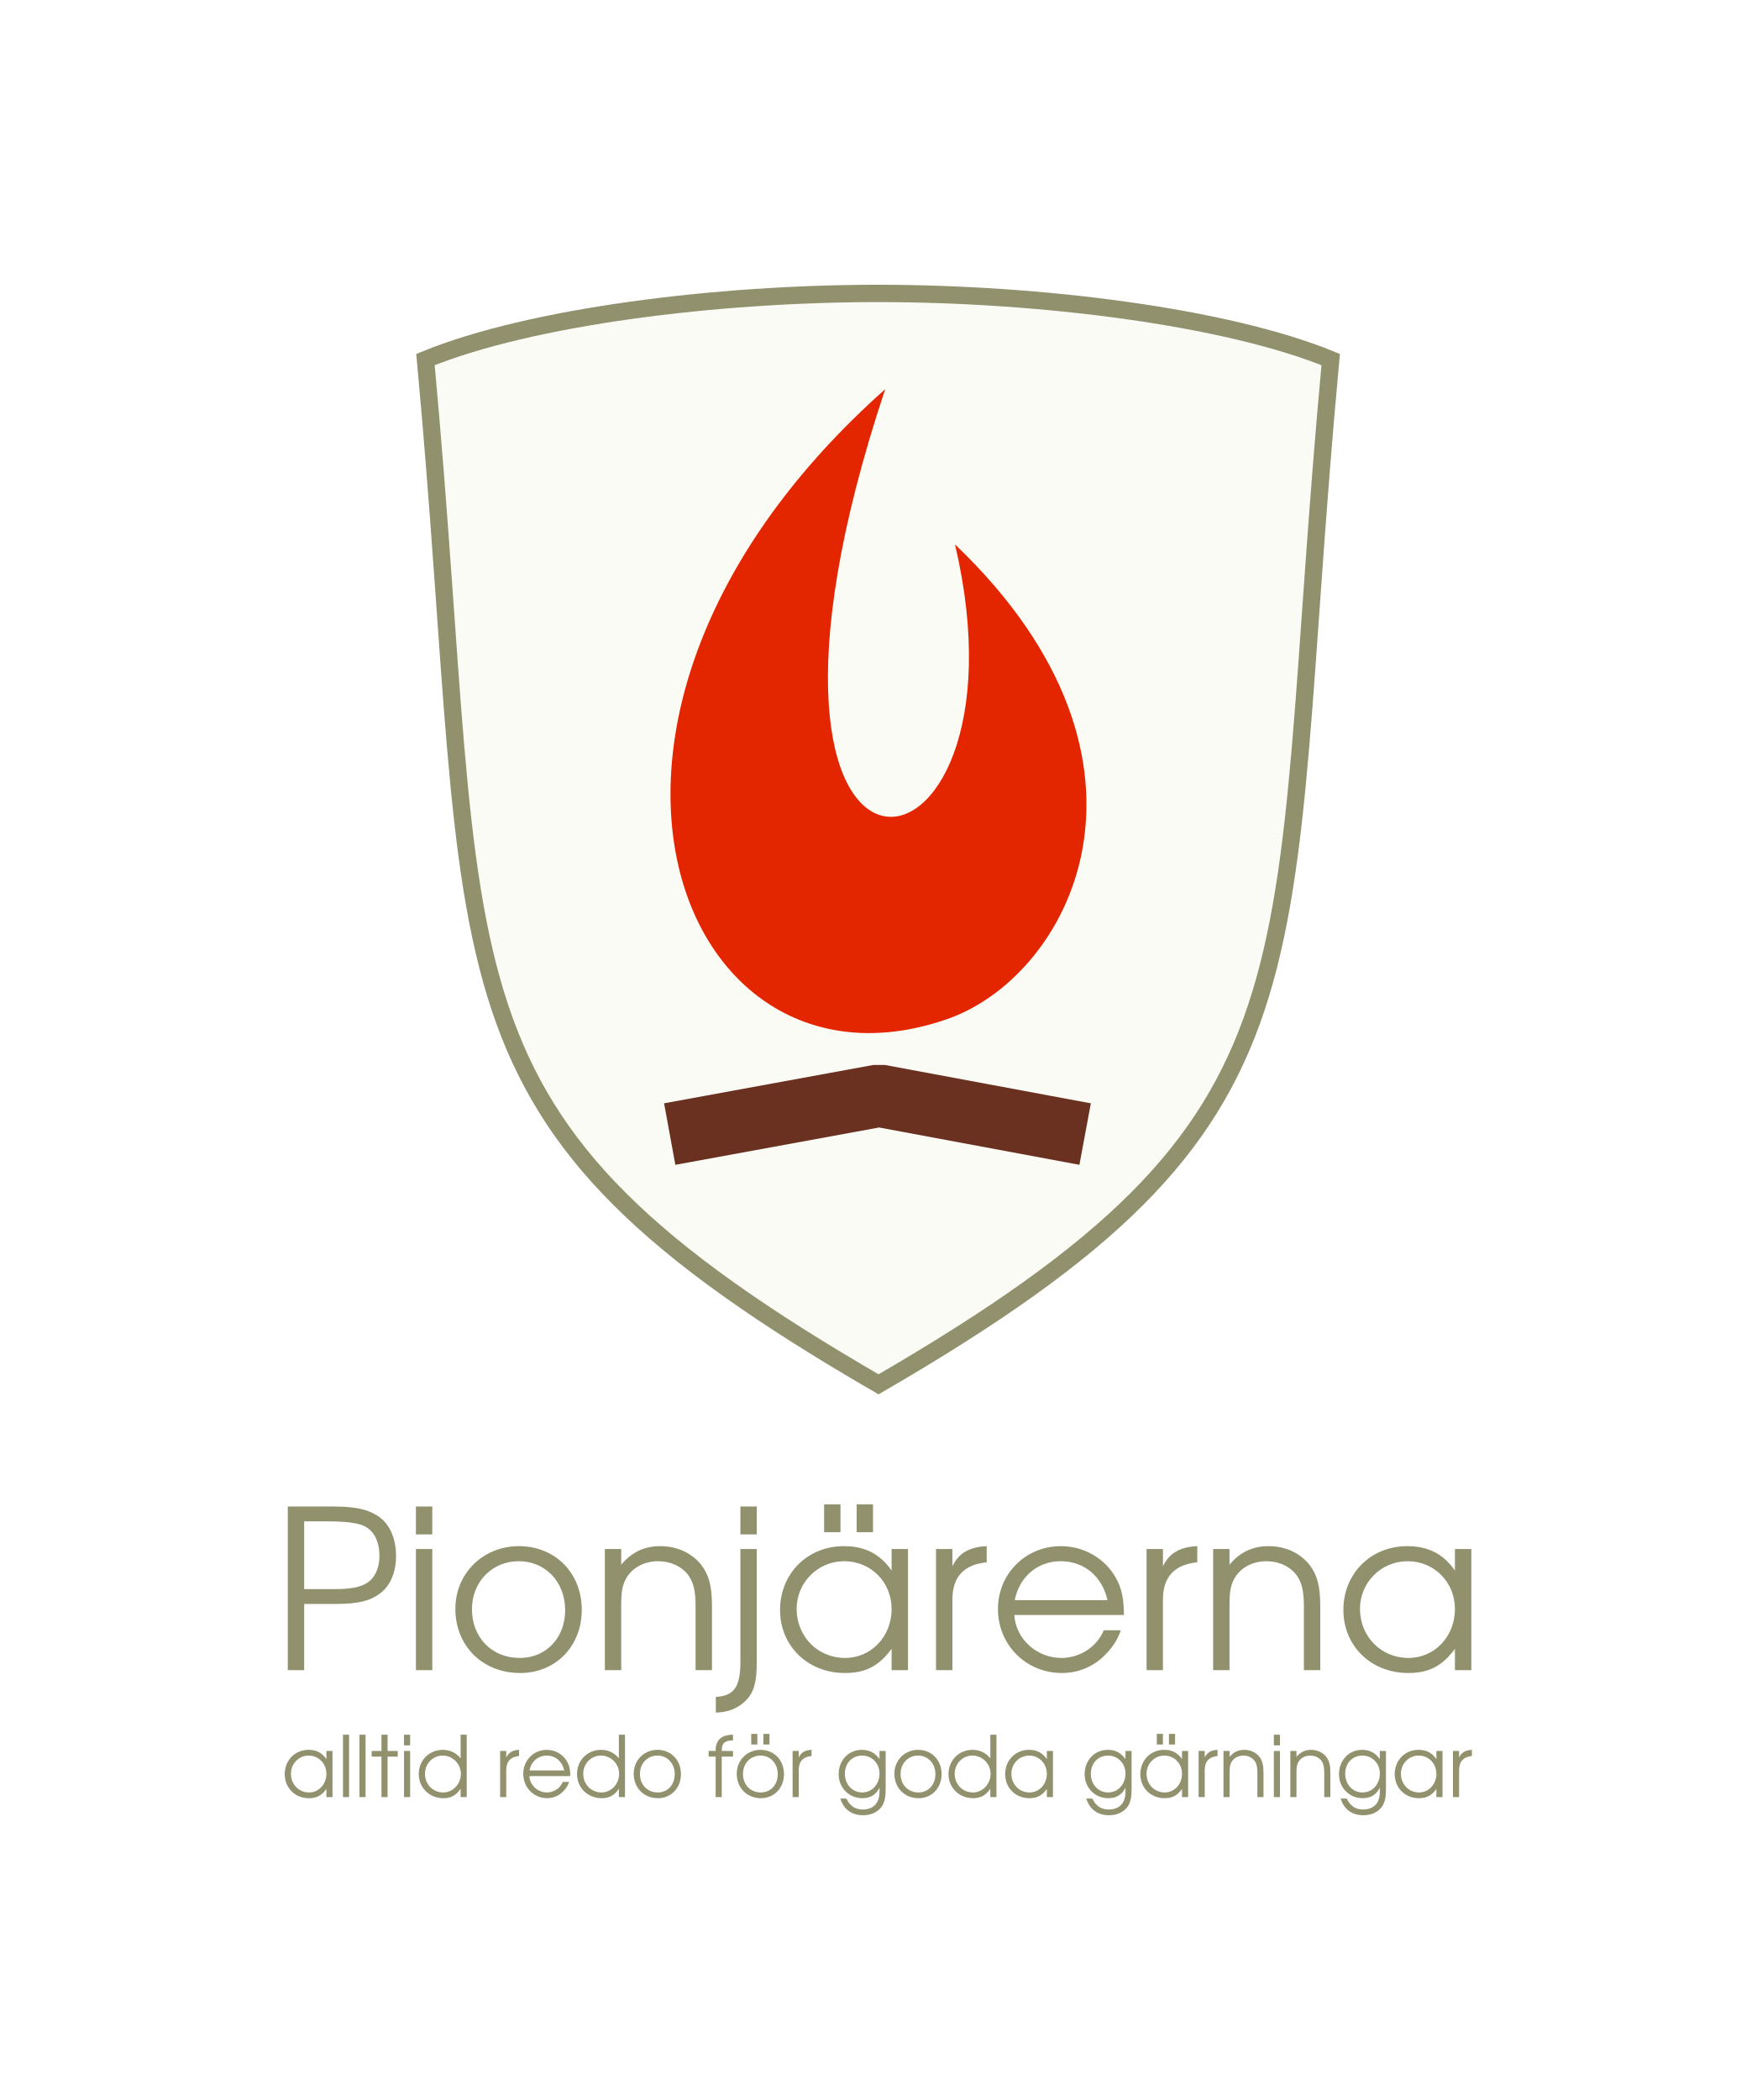
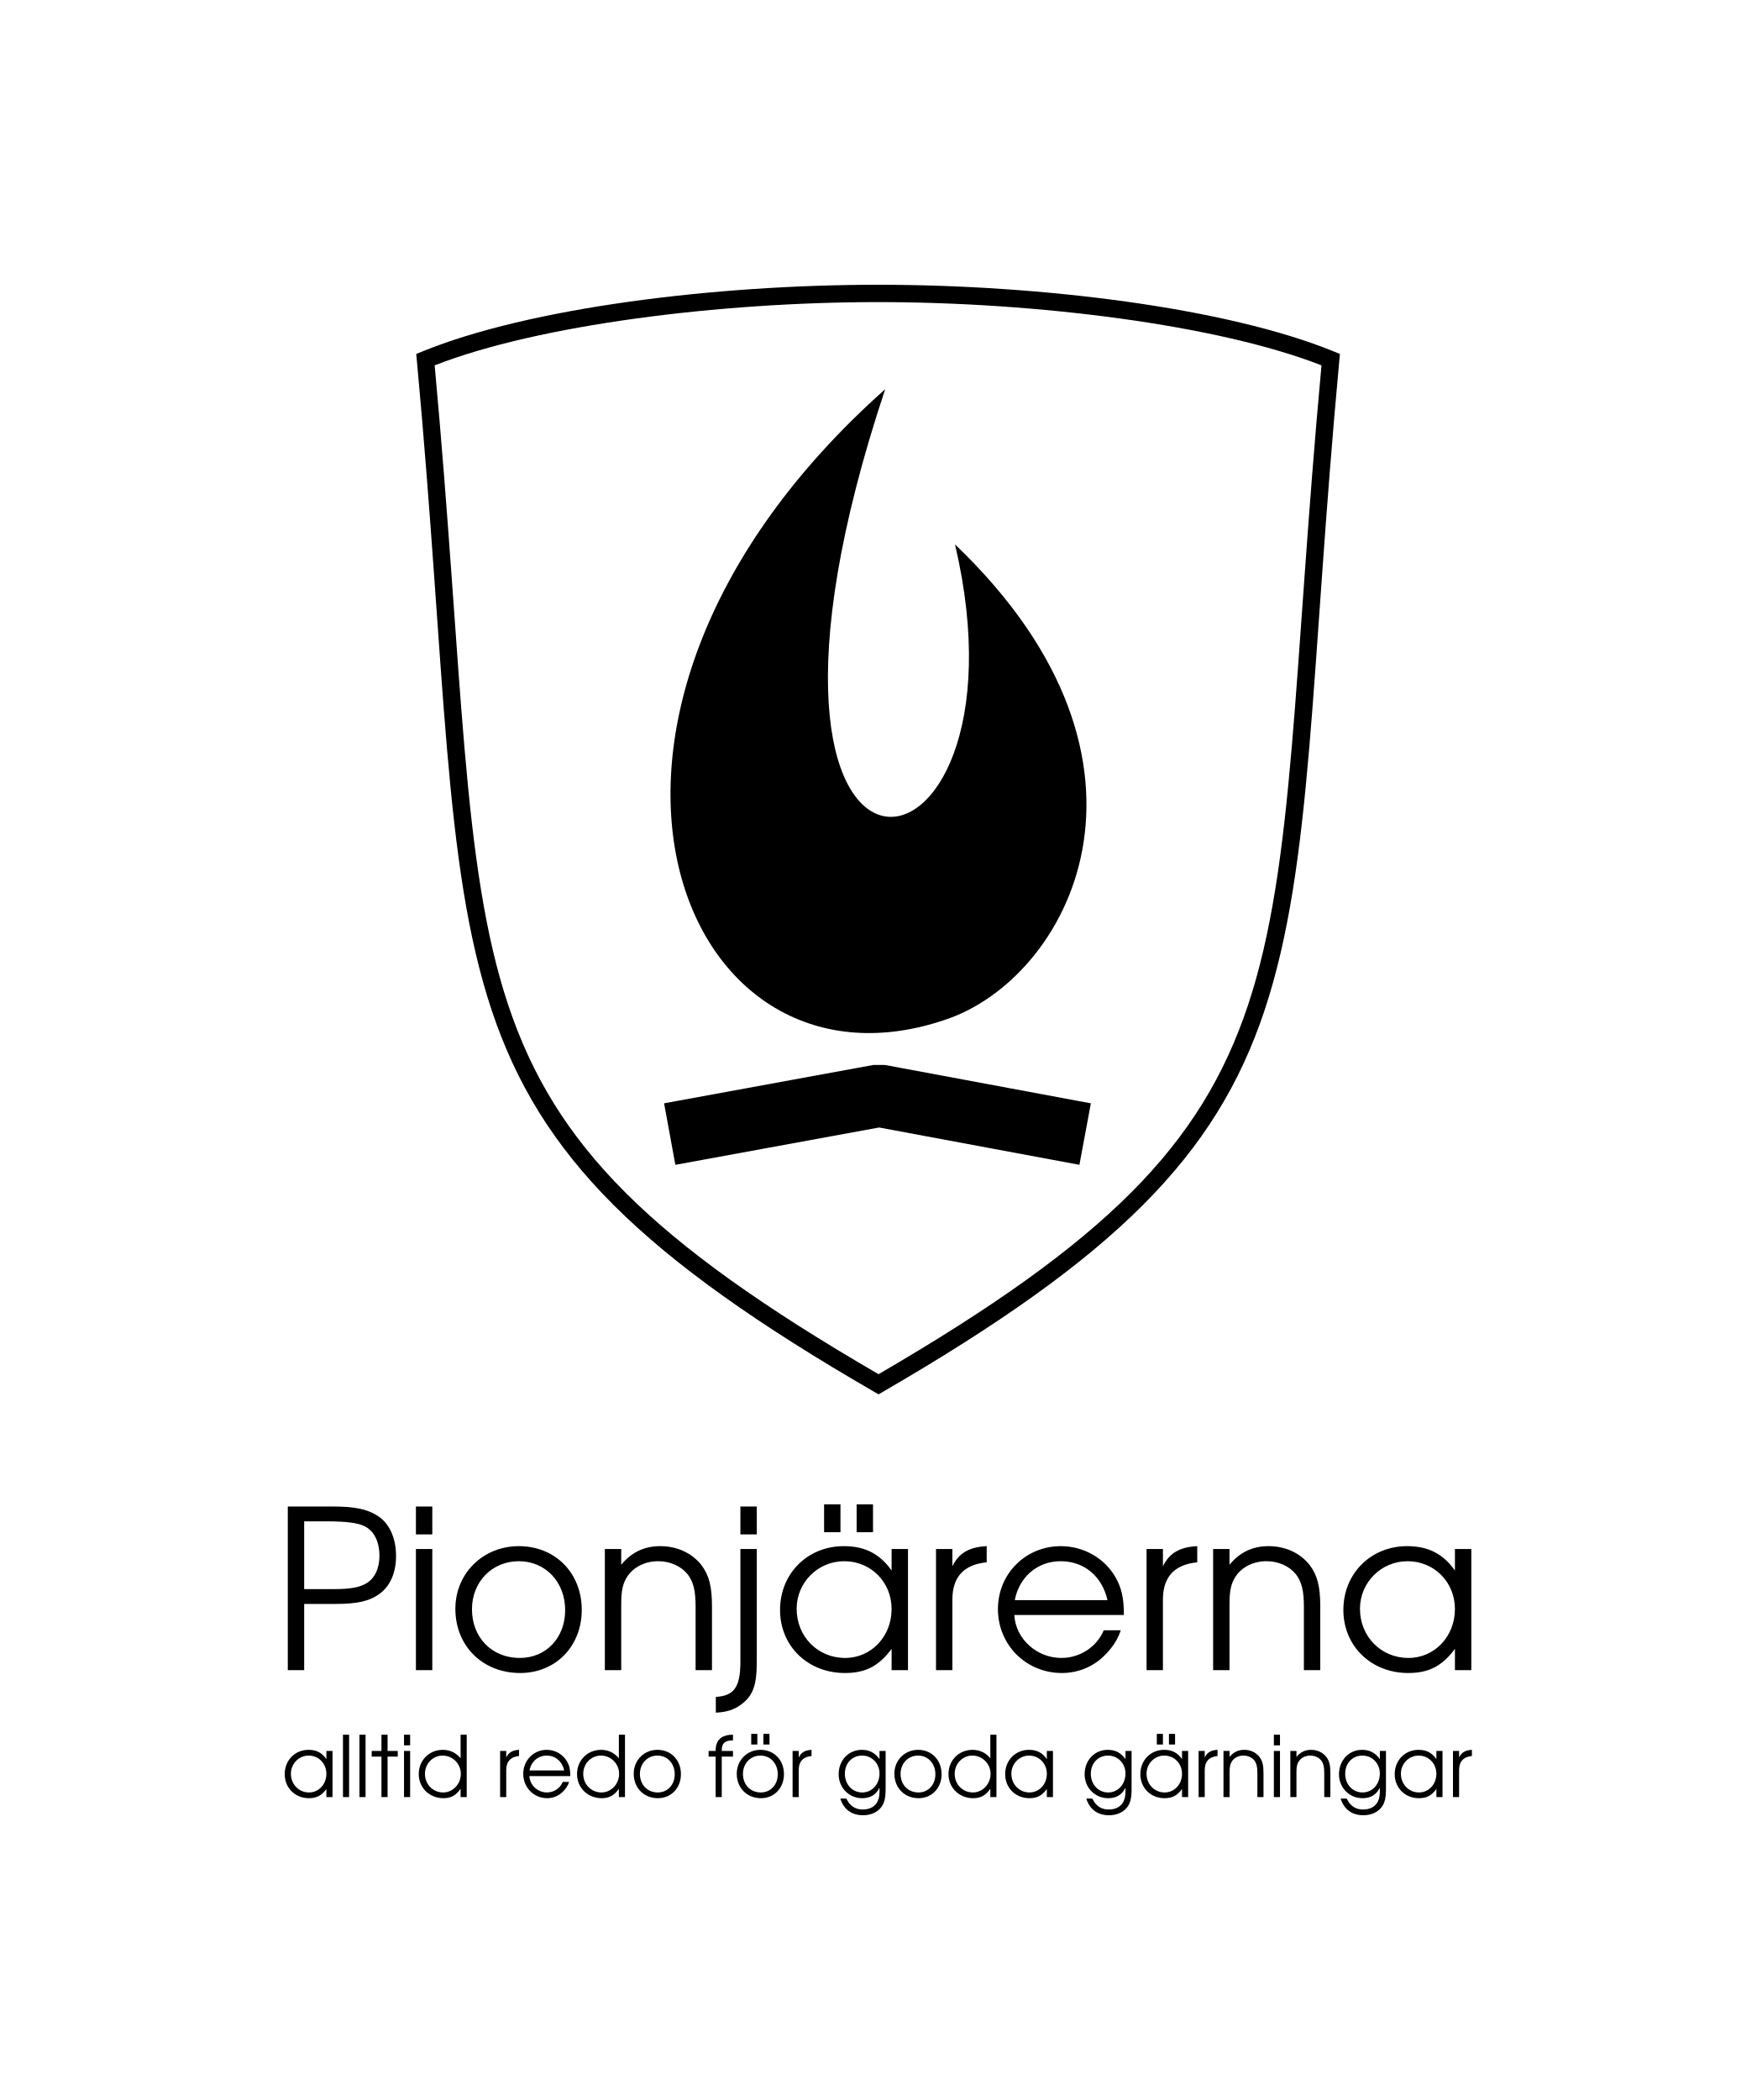
<svg xmlns="http://www.w3.org/2000/svg" xmlns:xlink="http://www.w3.org/1999/xlink" width="874.468" height="1045.242" id="svg2" version="1.0">
  <defs id="defs4">
    <defs id="defs552">
      <linearGradient id="linearGradient585">
        <stop offset="0" style="stop-color:#000;stop-opacity:1;" id="stop586" />
        <stop offset="1" style="stop-color:#fff;stop-opacity:1;" id="stop587" />
      </linearGradient>
      <radialGradient id="radialGradient588" xlink:href="#linearGradient585" />
      <linearGradient id="linearGradient636" xlink:href="#linearGradient585" />
      <linearGradient id="linearGradient637" xlink:href="#linearGradient585" />
      <defs id="defs683" />
    </defs>
  </defs>
  <g style="display:inline" id="layer1" transform="translate(64.57969,-0.7277006)">
-     <g id="g2995" transform="matrix(2.963824,0,0,2.963824,792.8468,-28.15349)">
-       <g transform="matrix(2.240357,0,0,2.240357,71.47902,-83.8194)" id="g5777" style="display:inline">
-         <path id="path869" d="m -95.169,145.531 c -34.795,-20.13 -29.577,-29.578 -33.968,-76.816 7.87,-3.217 21.789,-4.957 33.934,-4.957 12.143,0 26.062,1.74 33.932,4.957 -4.391,47.238 0.826,56.686 -33.898,76.816 z" style="font-size:12px;fill:#f8f8ee;fill-opacity:0.6;fill-rule:evenodd;stroke:#92916e;stroke-width:1.3;stroke-miterlimit:4;stroke-opacity:1;stroke-dasharray:none" />
-         <g id="g870" transform="matrix(0.491027,0,0,0.491027,-366.9415,-30.03795)" style="font-size:12px">
-           <path id="path871" d="m 521.593,319.352 31.971,-5.859 31.456,5.859" style="font-size:12px;fill:none;stroke:#6a3121;stroke-width:9.548;stroke-linejoin:bevel" />
-           <path id="path872" d="m 554.491,205.642 c -55.91,49.719 -31.769,110.081 9.044,96.298 18.878,-6.141 36.746,-39.039 1.616,-72.605 13.076,55.656 -39.412,62.657 -10.661,-23.693 z" style="font-size:12px;fill:#e32500;fill-rule:evenodd;stroke-width:0;stroke-linecap:round" />
-         </g>
-       </g>
-       <g transform="matrix(0.4680587,0,0,0.4680587,-325.143,225.7668)" id="g5399" style="display:inline">
-         <g style="font-style:normal;font-variant:normal;font-weight:normal;font-stretch:normal;font-size:79.432px;line-height:125%;font-family:'URW Gothic L';text-align:start;writing-mode:lr-tb;text-anchor:start;fill:#92916e;fill-opacity:1;stroke:none" id="text947" />
-         <g transform="scale(0.9898446,1.01026)" style="font-style:normal;font-variant:normal;font-weight:normal;font-stretch:normal;font-size:29.977px;line-height:125%;font-family:'URW Gothic L';text-align:start;writing-mode:lr-tb;text-anchor:start;fill:#92916e;fill-opacity:1;stroke:none" id="text1301">
-           <path id="path4246" style="" d="m 604.119,181.398 2.218,0 0,-9.563 c 0,-3.058 1.559,-4.736 4.646,-5.036 l 0,-2.188 c -2.368,0.12 -3.777,0.929 -4.646,2.728 l 0,-2.338 -2.218,0 0,16.398 z m -3.795,-16.398 -2.218,0 0,2.908 c -1.619,-2.278 -3.627,-3.298 -6.475,-3.298 -4.916,0 -8.633,3.717 -8.633,8.633 0,4.886 3.747,8.544 8.783,8.544 2.788,0 4.587,-0.929 6.325,-3.268 l 0,2.878 2.218,0 0,-16.398 z m -8.633,1.649 c 3.597,0 6.415,2.818 6.415,6.475 0,3.717 -2.758,6.625 -6.295,6.625 -3.717,0 -6.565,-2.908 -6.565,-6.655 0,-3.567 2.878,-6.445 6.445,-6.445 z m -11.866,-1.649 -2.218,0 0,2.908 c -1.649,-2.248 -3.657,-3.298 -6.415,-3.298 -4.796,0 -8.394,3.717 -8.394,8.663 0,4.796 3.747,8.514 8.544,8.514 2.938,0 4.976,-1.199 6.265,-3.717 l 0,1.109 c 0,1.619 -0.18,2.638 -0.659,3.657 -0.869,1.889 -2.848,2.968 -5.366,2.968 -1.829,0 -3.238,-0.54 -4.407,-1.649 -0.57,-0.51 -0.899,-0.989 -1.619,-2.248 l -2.158,0 c 1.199,3.837 4.107,5.936 8.244,5.936 2.848,0 5.246,-1.079 6.655,-2.938 1.109,-1.499 1.529,-3.238 1.529,-6.445 l 0,-13.46 z m -8.514,1.649 c 3.537,0 6.295,2.788 6.295,6.355 0,3.837 -2.698,6.745 -6.265,6.745 -3.597,0 -6.295,-2.848 -6.295,-6.655 0,-3.747 2.638,-6.445 6.265,-6.445 z m -26.151,14.749 2.218,0 0,-9.023 c 0,-1.829 0.24,-2.788 0.869,-3.717 0.869,-1.259 2.398,-2.008 4.137,-2.008 1.619,0 3.088,0.66 3.987,1.769 0.779,1.019 1.079,2.218 1.079,4.377 l 0,8.604 2.218,0 0,-8.604 c 0,-2.758 -0.39,-4.227 -1.439,-5.636 -1.289,-1.619 -3.268,-2.548 -5.576,-2.548 -2.158,0 -3.897,0.839 -5.276,2.518 l 0,-2.128 -2.218,0 0,16.398 z m -5.972,0 2.218,0 0,-16.398 -2.218,0 0,16.398 z m 0,-18.376 2.218,0 0,-3.777 -2.218,0 0,3.777 z m -18.267,18.376 2.218,0 0,-9.023 c 0,-1.829 0.24,-2.788 0.869,-3.717 0.869,-1.259 2.398,-2.008 4.137,-2.008 1.619,0 3.088,0.66 3.987,1.769 0.779,1.019 1.079,2.218 1.079,4.377 l 0,8.604 2.218,0 0,-8.604 c 0,-2.758 -0.39,-4.227 -1.439,-5.636 -1.289,-1.619 -3.268,-2.548 -5.576,-2.548 -2.158,0 -3.897,0.839 -5.276,2.518 l 0,-2.128 -2.218,0 0,16.398 z m -9.017,0 2.218,0 0,-9.563 c 0,-3.058 1.559,-4.736 4.646,-5.036 l 0,-2.188 c -2.368,0.12 -3.777,0.929 -4.646,2.728 l 0,-2.338 -2.218,0 0,16.398 z m -3.795,-16.398 -2.218,0 0,2.908 c -1.619,-2.278 -3.627,-3.298 -6.475,-3.298 -4.916,0 -8.633,3.717 -8.633,8.633 0,4.886 3.747,8.544 8.783,8.544 2.788,0 4.587,-0.929 6.325,-3.268 l 0,2.878 2.218,0 0,-16.398 z m -8.633,1.649 c 3.597,0 6.415,2.818 6.415,6.475 0,3.717 -2.758,6.625 -6.295,6.625 -3.717,0 -6.565,-2.908 -6.565,-6.655 0,-3.567 2.878,-6.445 6.445,-6.445 z m -2.728,-7.704 0,3.777 2.218,0 0,-3.777 -2.218,0 z m 4.407,0 0,3.777 2.218,0 0,-3.777 -2.218,0 z m -13.545,6.055 -2.218,0 0,2.908 c -1.649,-2.248 -3.657,-3.298 -6.415,-3.298 -4.796,0 -8.394,3.717 -8.394,8.663 0,4.796 3.747,8.514 8.544,8.514 2.938,0 4.976,-1.199 6.265,-3.717 l 0,1.109 c 0,1.619 -0.18,2.638 -0.659,3.657 -0.869,1.889 -2.848,2.968 -5.366,2.968 -1.829,0 -3.238,-0.54 -4.407,-1.649 -0.57,-0.51 -0.899,-0.989 -1.619,-2.248 l -2.158,0 c 1.199,3.837 4.107,5.936 8.244,5.936 2.848,0 5.246,-1.079 6.655,-2.938 1.109,-1.499 1.529,-3.238 1.529,-6.445 l 0,-13.46 z m -8.514,1.649 c 3.537,0 6.295,2.788 6.295,6.355 0,3.837 -2.698,6.745 -6.265,6.745 -3.597,0 -6.295,-2.848 -6.295,-6.655 0,-3.747 2.638,-6.445 6.265,-6.445 z m -19.993,-1.649 -2.218,0 0,2.908 c -1.619,-2.278 -3.627,-3.298 -6.475,-3.298 -4.916,0 -8.633,3.717 -8.633,8.633 0,4.886 3.747,8.544 8.783,8.544 2.788,0 4.587,-0.929 6.325,-3.268 l 0,2.878 2.218,0 0,-16.398 z m -8.633,1.649 c 3.597,0 6.415,2.818 6.415,6.475 0,3.717 -2.758,6.625 -6.295,6.625 -3.717,0 -6.565,-2.908 -6.565,-6.655 0,-3.567 2.878,-6.445 6.445,-6.445 z m -11.857,-7.404 -2.218,0 0,8.364 c -1.619,-1.949 -3.867,-2.998 -6.445,-2.998 -4.946,0 -8.723,3.717 -8.723,8.604 0,4.856 3.867,8.574 8.933,8.574 2.728,0 4.587,-0.989 6.235,-3.357 l 0,2.968 2.218,0 0,-22.153 z m -8.723,7.404 c 3.627,0 6.595,2.908 6.595,6.505 0,3.597 -2.878,6.595 -6.385,6.595 -3.747,0 -6.625,-2.878 -6.625,-6.625 0,-3.597 2.848,-6.475 6.415,-6.475 z m -19.674,-2.038 c -4.856,0 -8.604,3.687 -8.604,8.484 0,5.036 3.687,8.693 8.783,8.693 4.796,0 8.334,-3.627 8.334,-8.544 0,-5.006 -3.597,-8.633 -8.514,-8.633 z m 0,2.038 c 3.597,0 6.265,2.818 6.265,6.625 0,3.747 -2.578,6.475 -6.145,6.475 -3.777,0 -6.475,-2.758 -6.475,-6.595 0,-3.717 2.728,-6.505 6.355,-6.505 z m -11.776,-1.649 -2.218,0 0,2.908 c -1.649,-2.248 -3.657,-3.298 -6.415,-3.298 -4.796,0 -8.394,3.717 -8.394,8.663 0,4.796 3.747,8.514 8.544,8.514 2.938,0 4.976,-1.199 6.265,-3.717 l 0,1.109 c 0,1.619 -0.18,2.638 -0.659,3.657 -0.869,1.889 -2.848,2.968 -5.366,2.968 -1.829,0 -3.238,-0.54 -4.407,-1.649 -0.57,-0.51 -0.899,-0.989 -1.619,-2.248 l -2.158,0 c 1.199,3.837 4.107,5.936 8.244,5.936 2.848,0 5.246,-1.079 6.655,-2.938 1.109,-1.499 1.529,-3.238 1.529,-6.445 l 0,-13.46 z m -8.514,1.649 c 3.537,0 6.295,2.788 6.295,6.355 0,3.837 -2.698,6.745 -6.265,6.745 -3.597,0 -6.295,-2.848 -6.295,-6.655 0,-3.747 2.638,-6.445 6.265,-6.445 z m -25.215,14.749 2.218,0 0,-9.563 c 0,-3.058 1.559,-4.736 4.646,-5.036 l 0,-2.188 c -2.368,0.12 -3.777,0.929 -4.646,2.728 l 0,-2.338 -2.218,0 0,16.398 z m -11.64,-16.787 c -4.856,0 -8.604,3.687 -8.604,8.484 0,5.036 3.687,8.693 8.783,8.693 4.796,0 8.334,-3.627 8.334,-8.544 0,-5.006 -3.597,-8.633 -8.514,-8.633 z m 0,2.038 c 3.597,0 6.265,2.818 6.265,6.625 0,3.747 -2.578,6.475 -6.145,6.475 -3.777,0 -6.475,-2.758 -6.475,-6.595 0,-3.717 2.728,-6.505 6.355,-6.505 z m -3.357,-7.704 0,3.777 2.218,0 0,-3.777 -2.218,0 z m 4.407,0 0,3.777 2.218,0 0,-3.777 -2.218,0 z m -17.311,22.453 2.218,0 0,-14.389 4.077,0 0,-2.008 -4.077,0 c -0.03,-2.728 1.049,-3.717 4.077,-3.747 l 0,-2.008 c -4.227,0 -6.355,1.949 -6.295,5.756 l -2.548,0 0,2.008 2.548,0 0,14.389 z m -21.093,-16.787 c -4.856,0 -8.604,3.687 -8.604,8.484 0,5.036 3.687,8.693 8.783,8.693 4.796,0 8.334,-3.627 8.334,-8.544 0,-5.006 -3.597,-8.633 -8.514,-8.633 z m 0,2.038 c 3.597,0 6.265,2.818 6.265,6.625 0,3.747 -2.578,6.475 -6.145,6.475 -3.777,0 -6.475,-2.758 -6.475,-6.595 0,-3.717 2.728,-6.505 6.355,-6.505 z m -11.768,-7.404 -2.218,0 0,8.364 c -1.619,-1.949 -3.867,-2.998 -6.445,-2.998 -4.946,0 -8.723,3.717 -8.723,8.604 0,4.856 3.867,8.574 8.933,8.574 2.728,0 4.587,-0.989 6.235,-3.357 l 0,2.968 2.218,0 0,-22.153 z m -8.723,7.404 c 3.627,0 6.595,2.908 6.595,6.505 0,3.597 -2.878,6.595 -6.385,6.595 -3.747,0 -6.625,-2.878 -6.625,-6.625 0,-3.597 2.848,-6.475 6.415,-6.475 z m -11.103,7.285 c 0,-2.248 -0.3,-3.627 -1.109,-5.066 -1.469,-2.608 -4.317,-4.257 -7.434,-4.257 -4.766,0 -8.514,3.747 -8.514,8.514 0,4.856 3.807,8.663 8.663,8.663 2.098,0 4.077,-0.779 5.576,-2.188 1.169,-1.109 1.949,-2.248 2.398,-3.597 l -2.308,0 c -0.929,2.248 -3.238,3.747 -5.726,3.747 -3.357,0 -6.205,-2.578 -6.385,-5.816 l 14.839,0 z m -14.779,-2.008 c 0.6,-3.148 3.088,-5.276 6.205,-5.276 3.178,0 5.606,2.008 6.355,5.276 l -12.561,0 z m -10.665,9.473 2.218,0 0,-9.563 c 0,-3.058 1.559,-4.736 4.646,-5.036 l 0,-2.188 c -2.368,0.12 -3.777,0.929 -4.646,2.728 l 0,-2.338 -2.218,0 0,16.398 z m -12.108,-22.153 -2.218,0 0,8.364 c -1.619,-1.949 -3.867,-2.998 -6.445,-2.998 -4.946,0 -8.723,3.717 -8.723,8.604 0,4.856 3.867,8.574 8.933,8.574 2.728,0 4.587,-0.989 6.235,-3.357 l 0,2.968 2.218,0 0,-22.153 z m -8.723,7.404 c 3.627,0 6.595,2.908 6.595,6.505 0,3.597 -2.878,6.595 -6.385,6.595 -3.747,0 -6.625,-2.878 -6.625,-6.625 0,-3.597 2.848,-6.475 6.415,-6.475 z m -14.006,14.749 2.218,0 0,-16.398 -2.218,0 0,16.398 z m 0,-18.376 2.218,0 0,-3.777 -2.218,0 0,3.777 z m -8.179,18.376 2.218,0 0,-14.389 3.687,0 0,-2.008 -3.687,0 0,-5.756 -2.218,0 0,5.756 -3.537,0 0,2.008 3.537,0 0,14.389 z m -7.981,0 2.218,0 0,-22.153 -2.218,0 0,22.153 z m -5.972,0 2.218,0 0,-22.153 -2.218,0 0,22.153 z m -3.795,-16.398 -2.218,0 0,2.908 c -1.619,-2.278 -3.627,-3.298 -6.475,-3.298 -4.916,0 -8.633,3.717 -8.633,8.633 0,4.886 3.747,8.544 8.783,8.544 2.788,0 4.587,-0.929 6.325,-3.268 l 0,2.878 2.218,0 0,-16.398 z m -8.633,1.649 c 3.597,0 6.415,2.818 6.415,6.475 0,3.717 -2.758,6.625 -6.295,6.625 -3.717,0 -6.565,-2.908 -6.565,-6.655 0,-3.567 2.878,-6.445 6.445,-6.445 z m 421.489,-73.353 -5.938,0 0,7.627 c -4.333,-5.976 -9.71,-8.649 -17.333,-8.649 -13.161,0 -23.111,9.75 -23.111,22.644 0,12.816 10.031,22.408 23.512,22.408 7.463,0 12.278,-2.437 16.932,-8.57 l 0,7.548 5.938,0 0,-43.008 z m -23.111,4.324 c 9.63,0 17.173,7.391 17.173,16.983 0,9.75 -7.383,17.376 -16.852,17.376 -9.951,0 -17.574,-7.627 -17.574,-17.455 0,-9.356 7.704,-16.905 17.253,-16.905 z m -70.487,38.684 5.938,0 0,-23.666 c 0,-4.796 0.642,-7.312 2.327,-9.75 2.327,-3.302 6.42,-5.268 11.074,-5.268 4.333,0 8.265,1.73 10.673,4.639 2.086,2.673 2.889,5.818 2.889,11.479 l 0,22.566 5.938,0 0,-22.566 c 0,-7.234 -1.043,-11.086 -3.852,-14.782 -3.451,-4.246 -8.747,-6.683 -14.926,-6.683 -5.778,0 -10.432,2.202 -14.124,6.605 l 0,-5.582 -5.938,0 0,43.008 z m -24.137,0 5.938,0 0,-25.082 c 0,-8.02 4.173,-12.423 12.438,-13.209 l 0,-5.74 c -6.34,0.315 -10.111,2.437 -12.438,7.155 l 0,-6.133 -5.938,0 0,43.008 z m -8.217,-19.578 c 0,-5.897 -0.802,-9.514 -2.969,-13.288 -3.932,-6.84 -11.556,-11.165 -19.901,-11.165 -12.759,0 -22.79,9.828 -22.79,22.33 0,12.737 10.191,22.723 23.191,22.723 5.617,0 10.914,-2.044 14.926,-5.74 3.13,-2.909 5.216,-5.897 6.42,-9.435 l -6.179,0 c -2.488,5.897 -8.667,9.828 -15.327,9.828 -8.988,0 -16.611,-6.762 -17.093,-15.253 l 39.722,0 z M 445.254,111.459 c 1.605,-8.256 8.265,-13.838 16.611,-13.838 8.506,0 15.006,5.268 17.012,13.838 l -33.624,0 z m -28.55,24.846 5.938,0 0,-25.082 c 0,-8.02 4.173,-12.423 12.438,-13.209 l 0,-5.74 c -6.34,0.315 -10.111,2.437 -12.438,7.155 l 0,-6.133 -5.938,0 0,43.008 z m -10.159,-43.008 -5.938,0 0,7.627 c -4.333,-5.976 -9.71,-8.649 -17.333,-8.649 -13.161,0 -23.111,9.75 -23.111,22.644 0,12.816 10.031,22.408 23.512,22.408 7.463,0 12.278,-2.437 16.932,-8.57 l 0,7.548 5.938,0 0,-43.008 z m -23.111,4.324 c 9.63,0 17.173,7.391 17.173,16.983 0,9.75 -7.383,17.376 -16.852,17.376 -9.951,0 -17.574,-7.627 -17.574,-17.455 0,-9.356 7.704,-16.905 17.253,-16.905 z m -7.303,-20.207 0,9.907 5.938,0 0,-9.907 -5.938,0 z m 11.796,0 0,9.907 5.938,0 0,-9.907 -5.938,0 z m -36.202,15.882 -5.938,0 0,40.02 c 0,8.963 -2.247,12.108 -8.907,12.501 l 0,5.582 c 3.852,-0.157 6.58,-1.022 9.228,-2.909 4.253,-3.145 5.617,-6.762 5.617,-15.175 l 0,-40.02 z m -5.938,-5.189 5.938,0 0,-9.907 -5.938,0 0,9.907 z m -49.141,48.198 5.938,0 0,-23.666 c 0,-4.796 0.642,-7.312 2.327,-9.75 2.327,-3.302 6.42,-5.268 11.074,-5.268 4.333,0 8.265,1.73 10.673,4.639 2.086,2.673 2.889,5.818 2.889,11.479 l 0,22.566 5.938,0 0,-22.566 c 0,-7.234 -1.043,-11.086 -3.852,-14.782 -3.451,-4.246 -8.747,-6.683 -14.926,-6.683 -5.778,0 -10.432,2.202 -14.124,6.605 l 0,-5.582 -5.938,0 0,43.008 z M 265.486,92.274 c -13,0 -23.031,9.671 -23.031,22.251 0,13.209 9.87,22.801 23.512,22.801 12.84,0 22.309,-9.514 22.309,-22.408 0,-13.13 -9.63,-22.644 -22.79,-22.644 z m 0,5.347 c 9.63,0 16.772,7.391 16.772,17.376 0,9.828 -6.901,16.983 -16.451,16.983 -10.111,0 -17.333,-7.234 -17.333,-17.298 0,-9.75 7.303,-17.062 17.012,-17.062 z m -37.333,38.684 5.938,0 0,-43.008 -5.938,0 0,43.008 z m 0,-48.198 5.938,0 0,-9.907 -5.938,0 0,9.907 z m -46.447,48.198 5.938,0 0,-23.509 11.395,0 c 8.025,0 12.358,-1.022 15.969,-3.617 3.852,-2.752 5.938,-7.548 5.938,-13.366 0,-6.683 -2.568,-11.951 -7.062,-14.546 -3.691,-2.202 -8.185,-3.066 -15.809,-3.066 l -16.37,0 0,58.104 z m 5.938,-28.777 0,-24.059 8.426,0 c 6.821,0 11.074,0.55 13.482,1.73 3.451,1.73 5.377,5.425 5.377,10.614 0,4.482 -1.846,8.098 -4.895,9.75 -2.488,1.415 -5.938,1.966 -11.395,1.966 l -10.994,0 z" />
-         </g>
-       </g>
-     </g>
+     <path id="path4246" style="font-style:normal;font-variant:normal;font-weight:normal;font-stretch:normal;font-size:medium;line-height:125%;font-family:'URW Gothic L';text-align:start;writing-mode:lr-tb;text-anchor:start;fill:#000000;fill-opacity:1.0;stroke:none" d="m 658.729,895.205 3.046,0 0,-13.402 c 0,-4.285 2.141,-6.638 6.38,-7.058 l 0,-3.067 c -3.252,0.168 -5.187,1.302 -6.38,3.823 l 0,-3.277 -3.046,0 0,22.981 z m -5.211,-22.981 -3.046,0 0,4.075 c -2.223,-3.193 -4.981,-4.621 -8.891,-4.621 -6.751,0 -11.855,5.21 -11.855,12.1 0,6.848 5.145,11.974 12.061,11.974 3.828,0 6.298,-1.302 8.686,-4.579 l 0,4.033 3.046,0 0,-22.981 z m -11.855,2.311 c 4.94,0 8.809,3.949 8.809,9.075 0,5.21 -3.787,9.285 -8.644,9.285 -5.104,0 -9.015,-4.075 -9.015,-9.327 0,-5 3.952,-9.033 8.85,-9.033 z m -16.294,-2.311 -3.046,0 0,4.075 c -2.264,-3.151 -5.022,-4.621 -8.809,-4.621 -6.586,0 -11.526,5.21 -11.526,12.142 0,6.722 5.145,11.932 11.732,11.932 4.034,0 6.833,-1.68 8.603,-5.21 l 0,1.554 c 0,2.269 -0.247,3.697 -0.906,5.126 -1.194,2.647 -3.911,4.159 -7.368,4.159 -2.511,0 -4.446,-0.756 -6.051,-2.311 -0.782,-0.714 -1.235,-1.386 -2.223,-3.151 l -2.964,0 c 1.647,5.378 5.639,8.318 11.32,8.318 3.911,0 7.204,-1.512 9.138,-4.117 1.523,-2.101 2.099,-4.537 2.099,-9.033 l 0,-18.864 z m -11.69,2.311 c 4.857,0 8.644,3.907 8.644,8.907 0,5.378 -3.705,9.453 -8.603,9.453 -4.94,0 -8.644,-3.991 -8.644,-9.327 0,-5.252 3.622,-9.033 8.603,-9.033 z m -35.91,20.67 3.046,0 0,-12.646 c 0,-2.563 0.329,-3.907 1.194,-5.21 1.194,-1.765 3.293,-2.815 5.681,-2.815 2.223,0 4.24,0.924 5.475,2.479 1.07,1.428 1.482,3.109 1.482,6.134 l 0,12.058 3.046,0 0,-12.058 c 0,-3.865 -0.535,-5.924 -1.976,-7.898 -1.77,-2.269 -4.487,-3.571 -7.656,-3.571 -2.964,0 -5.351,1.176 -7.245,3.529 l 0,-2.983 -3.046,0 0,22.981 z m -8.201,0 3.046,0 0,-22.981 -3.046,0 0,22.981 z m 0,-25.754 3.046,0 0,-5.294 -3.046,0 0,5.294 z m -25.084,25.754 3.046,0 0,-12.646 c 0,-2.563 0.329,-3.907 1.194,-5.21 1.194,-1.765 3.293,-2.815 5.681,-2.815 2.223,0 4.24,0.924 5.475,2.479 1.07,1.428 1.482,3.109 1.482,6.134 l 0,12.058 3.046,0 0,-12.058 c 0,-3.865 -0.535,-5.924 -1.976,-7.898 -1.77,-2.269 -4.487,-3.571 -7.656,-3.571 -2.964,0 -5.351,1.176 -7.245,3.529 l 0,-2.983 -3.046,0 0,22.981 z m -12.381,0 3.046,0 0,-13.402 c 0,-4.285 2.14,-6.638 6.38,-7.058 l 0,-3.067 c -3.252,0.168 -5.187,1.302 -6.38,3.823 l 0,-3.277 -3.046,0 0,22.981 z m -5.211,-22.981 -3.046,0 0,4.075 c -2.223,-3.193 -4.981,-4.621 -8.891,-4.621 -6.751,0 -11.855,5.21 -11.855,12.1 0,6.848 5.145,11.974 12.061,11.974 3.828,0 6.298,-1.302 8.686,-4.579 l 0,4.033 3.046,0 0,-22.981 z m -11.855,2.311 c 4.94,0 8.809,3.949 8.809,9.075 0,5.21 -3.787,9.285 -8.644,9.285 -5.104,0 -9.015,-4.075 -9.015,-9.327 0,-5 3.952,-9.033 8.85,-9.033 z m -3.746,-10.797 0,5.294 3.046,0 0,-5.294 -3.046,0 z m 6.051,0 0,5.294 3.046,0 0,-5.294 -3.046,0 z m -18.599,8.487 -3.046,0 0,4.075 c -2.264,-3.151 -5.022,-4.621 -8.809,-4.621 -6.586,0 -11.526,5.21 -11.526,12.142 0,6.722 5.145,11.932 11.732,11.932 4.034,0 6.833,-1.68 8.603,-5.21 l 0,1.554 c 0,2.269 -0.247,3.697 -0.906,5.126 -1.194,2.647 -3.911,4.159 -7.368,4.159 -2.511,0 -4.446,-0.756 -6.051,-2.311 -0.782,-0.714 -1.235,-1.386 -2.223,-3.151 l -2.964,0 c 1.647,5.378 5.639,8.318 11.32,8.318 3.911,0 7.204,-1.512 9.138,-4.117 1.523,-2.101 2.099,-4.537 2.099,-9.033 l 0,-18.864 z m -11.69,2.311 c 4.857,0 8.644,3.907 8.644,8.907 0,5.378 -3.705,9.453 -8.603,9.453 -4.94,0 -8.644,-3.991 -8.644,-9.327 0,-5.252 3.622,-9.033 8.603,-9.033 z m -27.454,-2.311 -3.046,0 0,4.075 c -2.223,-3.193 -4.981,-4.621 -8.891,-4.621 -6.751,0 -11.855,5.21 -11.855,12.1 0,6.848 5.145,11.974 12.061,11.974 3.828,0 6.298,-1.302 8.686,-4.579 l 0,4.033 3.046,0 0,-22.981 z m -11.855,2.311 c 4.94,0 8.809,3.949 8.809,9.075 0,5.21 -3.787,9.285 -8.644,9.285 -5.104,0 -9.015,-4.075 -9.015,-9.327 0,-5 3.952,-9.033 8.85,-9.033 z m -16.282,-10.377 -3.046,0 0,11.722 c -2.223,-2.731 -5.31,-4.201 -8.85,-4.201 -6.792,0 -11.979,5.21 -11.979,12.058 0,6.806 5.31,12.016 12.267,12.016 3.746,0 6.298,-1.386 8.562,-4.705 l 0,4.159 3.046,0 0,-31.047 z m -11.979,10.377 c 4.981,0 9.056,4.075 9.056,9.117 0,5.042 -3.952,9.243 -8.768,9.243 -5.145,0 -9.097,-4.033 -9.097,-9.285 0,-5.042 3.911,-9.075 8.809,-9.075 z m -27.016,-2.857 c -6.668,0 -11.814,5.168 -11.814,11.89 0,7.058 5.063,12.184 12.061,12.184 6.586,0 11.443,-5.084 11.443,-11.974 0,-7.016 -4.94,-12.1 -11.69,-12.1 z m 0,2.857 c 4.94,0 8.603,3.949 8.603,9.285 0,5.252 -3.54,9.075 -8.439,9.075 -5.187,0 -8.891,-3.865 -8.891,-9.243 0,-5.21 3.746,-9.117 8.727,-9.117 z m -16.17,-2.311 -3.046,0 0,4.075 c -2.264,-3.151 -5.022,-4.621 -8.809,-4.621 -6.586,0 -11.526,5.21 -11.526,12.142 0,6.722 5.145,11.932 11.732,11.932 4.034,0 6.833,-1.68 8.603,-5.21 l 0,1.554 c 0,2.269 -0.247,3.697 -0.906,5.126 -1.194,2.647 -3.911,4.159 -7.368,4.159 -2.511,0 -4.446,-0.756 -6.051,-2.311 -0.782,-0.714 -1.235,-1.386 -2.223,-3.151 l -2.964,0 c 1.647,5.378 5.639,8.318 11.32,8.318 3.911,0 7.204,-1.512 9.138,-4.117 1.523,-2.101 2.099,-4.537 2.099,-9.033 l 0,-18.864 z m -11.69,2.311 c 4.857,0 8.644,3.907 8.644,8.907 0,5.378 -3.705,9.453 -8.603,9.453 -4.94,0 -8.644,-3.991 -8.644,-9.327 0,-5.252 3.622,-9.033 8.603,-9.033 z m -34.624,20.67 3.046,0 0,-13.402 c 0,-4.285 2.14,-6.638 6.38,-7.058 l 0,-3.067 c -3.252,0.168 -5.187,1.302 -6.38,3.823 l 0,-3.277 -3.046,0 0,22.981 z M 314,871.678 c -6.668,0 -11.814,5.168 -11.814,11.89 0,7.058 5.063,12.184 12.061,12.184 6.586,0 11.443,-5.084 11.443,-11.974 0,-7.016 -4.94,-12.1 -11.69,-12.1 z m 0,2.857 c 4.94,0 8.603,3.949 8.603,9.285 0,5.252 -3.54,9.075 -8.439,9.075 -5.187,0 -8.891,-3.865 -8.891,-9.243 0,-5.21 3.746,-9.117 8.727,-9.117 z m -4.61,-10.797 0,5.294 3.046,0 0,-5.294 -3.046,0 z m 6.051,0 0,5.294 3.046,0 0,-5.294 -3.046,0 z m -23.77,31.467 3.046,0 0,-20.166 5.598,0 0,-2.815 -5.598,0 c -0.041,-3.823 1.441,-5.21 5.598,-5.252 l 0,-2.815 c -5.804,0 -8.727,2.731 -8.644,8.066 l -3.499,0 0,2.815 3.499,0 0,20.166 z m -28.964,-23.527 c -6.668,0 -11.814,5.168 -11.814,11.89 0,7.058 5.063,12.184 12.061,12.184 6.586,0 11.443,-5.084 11.443,-11.974 0,-7.016 -4.94,-12.1 -11.69,-12.1 z m 0,2.857 c 4.94,0 8.603,3.949 8.603,9.285 0,5.252 -3.54,9.075 -8.439,9.075 -5.187,0 -8.891,-3.865 -8.891,-9.243 0,-5.21 3.746,-9.117 8.727,-9.117 z m -16.159,-10.377 -3.046,0 0,11.722 c -2.223,-2.731 -5.31,-4.201 -8.85,-4.201 -6.792,0 -11.979,5.21 -11.979,12.058 0,6.806 5.31,12.016 12.267,12.016 3.746,0 6.298,-1.386 8.562,-4.705 l 0,4.159 3.046,0 0,-31.047 z m -11.979,10.377 c 4.981,0 9.056,4.075 9.056,9.117 0,5.042 -3.952,9.243 -8.768,9.243 -5.145,0 -9.097,-4.033 -9.097,-9.285 0,-5.042 3.911,-9.075 8.809,-9.075 z m -15.247,10.209 c 0,-3.151 -0.412,-5.084 -1.523,-7.1 -2.017,-3.655 -5.928,-5.966 -10.209,-5.966 -6.545,0 -11.69,5.252 -11.69,11.932 0,6.806 5.228,12.142 11.896,12.142 2.881,0 5.598,-1.092 7.656,-3.067 1.605,-1.554 2.676,-3.151 3.293,-5.042 l -3.17,0 c -1.276,3.151 -4.446,5.252 -7.862,5.252 -4.61,0 -8.521,-3.613 -8.768,-8.15 l 20.376,0 z m -20.294,-2.815 c 0.823,-4.411 4.24,-7.394 8.521,-7.394 4.363,0 7.698,2.815 8.727,7.394 l -17.248,0 z m -14.645,13.276 3.046,0 0,-13.402 c 0,-4.285 2.14,-6.638 6.38,-7.058 l 0,-3.067 c -3.252,0.168 -5.187,1.302 -6.38,3.823 l 0,-3.277 -3.046,0 0,22.981 z m -16.626,-31.047 -3.046,0 0,11.722 c -2.223,-2.731 -5.31,-4.201 -8.85,-4.201 -6.792,0 -11.979,5.21 -11.979,12.058 0,6.806 5.31,12.016 12.267,12.016 3.746,0 6.298,-1.386 8.562,-4.705 l 0,4.159 3.046,0 0,-31.047 z m -11.979,10.377 c 4.981,0 9.056,4.075 9.056,9.117 0,5.042 -3.952,9.243 -8.768,9.243 -5.145,0 -9.097,-4.033 -9.097,-9.285 0,-5.042 3.911,-9.075 8.809,-9.075 z m -19.232,20.67 3.046,0 0,-22.981 -3.046,0 0,22.981 z m 0,-25.754 3.046,0 0,-5.294 -3.046,0 0,5.294 z m -11.231,25.754 3.046,0 0,-20.166 5.063,0 0,-2.815 -5.063,0 0,-8.066 -3.046,0 0,8.066 -4.857,0 0,2.815 4.857,0 0,20.166 z m -10.959,0 3.046,0 0,-31.047 -3.046,0 0,31.047 z m -8.201,0 3.046,0 0,-31.047 -3.046,0 0,31.047 z m -5.211,-22.981 -3.046,0 0,4.075 c -2.223,-3.193 -4.981,-4.621 -8.891,-4.621 -6.751,0 -11.855,5.21 -11.855,12.1 0,6.848 5.145,11.974 12.061,11.974 3.828,0 6.298,-1.302 8.686,-4.579 l 0,4.033 3.046,0 0,-22.981 z m -11.855,2.311 c 4.94,0 8.809,3.949 8.809,9.075 0,5.21 -3.787,9.285 -8.644,9.285 -5.104,0 -9.015,-4.075 -9.015,-9.327 0,-5 3.952,-9.033 8.85,-9.033 z m 578.769,-102.802 -8.154,0 0,10.689 c -5.95,-8.375 -13.333,-12.121 -23.801,-12.121 -18.072,0 -31.735,13.664 -31.735,31.735 0,17.961 13.774,31.405 32.286,31.405 10.248,0 16.859,-3.416 23.251,-12.011 l 0,10.578 8.154,0 0,-60.275 z m -31.735,6.061 c 13.223,0 23.581,10.358 23.581,23.801 0,13.664 -10.138,24.352 -23.14,24.352 -13.664,0 -24.132,-10.689 -24.132,-24.463 0,-13.113 10.578,-23.691 23.691,-23.691 z m -96.79,54.214 8.154,0 0,-33.168 c 0,-6.722 0.882,-10.248 3.196,-13.664 3.196,-4.628 8.815,-7.383 15.206,-7.383 5.95,0 11.35,2.424 14.656,6.501 2.865,3.747 3.967,8.154 3.967,16.088 l 0,31.625 8.154,0 0,-31.625 c 0,-10.138 -1.432,-15.537 -5.289,-20.716 -4.738,-5.95 -12.011,-9.366 -20.496,-9.366 -7.934,0 -14.325,3.085 -19.394,9.256 l 0,-7.824 -8.154,0 0,60.275 z m -33.144,0 8.154,0 0,-35.151 c 0,-11.24 5.73,-17.41 17.08,-18.512 l 0,-8.044 c -8.705,0.441 -13.884,3.416 -17.08,10.027 l 0,-8.595 -8.154,0 0,60.275 z m -11.283,-27.438 c 0,-8.264 -1.102,-13.333 -4.077,-18.622 -5.399,-9.587 -15.868,-15.647 -27.328,-15.647 -17.521,0 -31.295,13.774 -31.295,31.295 0,17.851 13.994,31.845 31.846,31.845 7.713,0 14.986,-2.865 20.496,-8.044 4.297,-4.077 7.162,-8.264 8.815,-13.223 l -8.485,0 c -3.416,8.264 -11.901,13.774 -21.047,13.774 -12.342,0 -22.81,-9.476 -23.471,-21.377 l 54.545,0 z m -54.325,-7.383 c 2.204,-11.57 11.35,-19.394 22.81,-19.394 11.68,0 20.606,7.383 23.361,19.394 l -46.17,0 z m -39.204,34.821 8.154,0 0,-35.151 c 0,-11.24 5.73,-17.41 17.08,-18.512 l 0,-8.044 c -8.705,0.441 -13.884,3.416 -17.08,10.027 l 0,-8.595 -8.154,0 0,60.275 z m -13.95,-60.275 -8.154,0 0,10.689 c -5.95,-8.375 -13.333,-12.121 -23.801,-12.121 -18.071,0 -31.735,13.664 -31.735,31.735 0,17.961 13.774,31.405 32.286,31.405 10.248,0 16.859,-3.416 23.251,-12.011 l 0,10.578 8.154,0 0,-60.275 z m -31.735,6.061 c 13.223,0 23.581,10.358 23.581,23.801 0,13.664 -10.138,24.352 -23.14,24.352 -13.664,0 -24.132,-10.689 -24.132,-24.463 0,-13.113 10.578,-23.691 23.691,-23.691 z m -10.027,-28.319 0,13.884 8.154,0 0,-13.884 -8.154,0 z m 16.198,0 0,13.884 8.154,0 0,-13.884 -8.154,0 z m -49.71,22.259 -8.154,0 0,56.088 c 0,12.562 -3.085,16.97 -12.231,17.521 l 0,7.824 c 5.289,-0.22 9.036,-1.433 12.672,-4.077 5.84,-4.408 7.713,-9.477 7.713,-21.267 l 0,-56.088 z m -8.154,-7.273 8.154,0 0,-13.884 -8.154,0 0,13.884 z m -67.479,67.548 8.154,0 0,-33.168 c 0,-6.722 0.882,-10.248 3.196,-13.664 3.196,-4.628 8.815,-7.383 15.206,-7.383 5.95,0 11.35,2.424 14.656,6.501 2.865,3.747 3.967,8.154 3.967,16.088 l 0,31.625 8.154,0 0,-31.625 c 0,-10.138 -1.432,-15.537 -5.289,-20.716 -4.738,-5.95 -12.011,-9.366 -20.496,-9.366 -7.934,0 -14.325,3.085 -19.394,9.256 l 0,-7.824 -8.154,0 0,60.275 z M 193.734,770.3 c -17.851,0 -31.625,13.554 -31.625,31.184 0,18.512 13.554,31.956 32.286,31.956 17.631,0 30.633,-13.333 30.633,-31.405 0,-18.402 -13.223,-31.735 -31.295,-31.735 z m 0,7.493 c 13.223,0 23.03,10.358 23.03,24.352 0,13.774 -9.476,23.801 -22.589,23.801 -13.884,0 -23.801,-10.138 -23.801,-24.242 0,-13.664 10.027,-23.912 23.361,-23.912 z m -51.263,54.214 8.154,0 0,-60.275 -8.154,0 0,60.275 z m 0,-67.548 8.154,0 0,-13.884 -8.154,0 0,13.884 z m -63.779,67.548 8.154,0 0,-32.947 15.647,0 c 11.019,0 16.97,-1.433 21.928,-5.069 5.289,-3.857 8.154,-10.578 8.154,-18.733 0,-9.366 -3.526,-16.749 -9.697,-20.386 -5.069,-3.085 -11.24,-4.297 -21.708,-4.297 l -22.479,0 0,81.432 z m 8.154,-40.33 0,-33.719 11.57,0 c 9.366,0 15.206,0.771 18.512,2.424 4.738,2.424 7.383,7.603 7.383,14.876 0,6.281 -2.534,11.35 -6.722,13.664 -3.416,1.983 -8.154,2.755 -15.647,2.755 l -15.096,0 z M 376.077,194.448 C 193.788,356.553 272.497,553.359 405.565,508.422 467.115,488.401 525.373,381.138 410.835,271.697 453.468,453.16 282.334,475.985 376.077,194.448 Z m -5.825,336.335 -104.24,19.102 5.609,30.619 101.414,-18.582 99.732,18.574 5.699,-30.604 -102.561,-19.102 -5.654,-0.008 z m 2.291,-388.322 c -81.054,2.1e-4 -173.548,11.405 -226.953,33.236 l -2.961,1.209 0.297,3.186 c 14.56,156.649 13.032,250.774 37.27,323.496 24.237,72.723 74.561,122.877 190.414,189.902 l 2.164,1.252 2.162,-1.254 C 490.556,626.462 540.763,576.307 564.941,503.586 589.12,430.865 587.594,336.741 602.154,180.092 l 0.297,-3.186 -2.963,-1.209 C 546.081,153.866 453.587,142.461 372.543,142.461 Z m 0,8.633 c 78.75,0 169.087,11.298 220.732,31.479 C 579.016,337.526 580.009,430.9 556.748,500.861 533.474,570.863 486.044,618.77 372.768,684.711 259.259,618.769 211.717,570.858 188.387,500.857 165.07,430.898 166.062,337.526 151.803,182.572 203.446,162.392 293.783,151.094 372.543,151.094 Z" />
  </g>
</svg>
